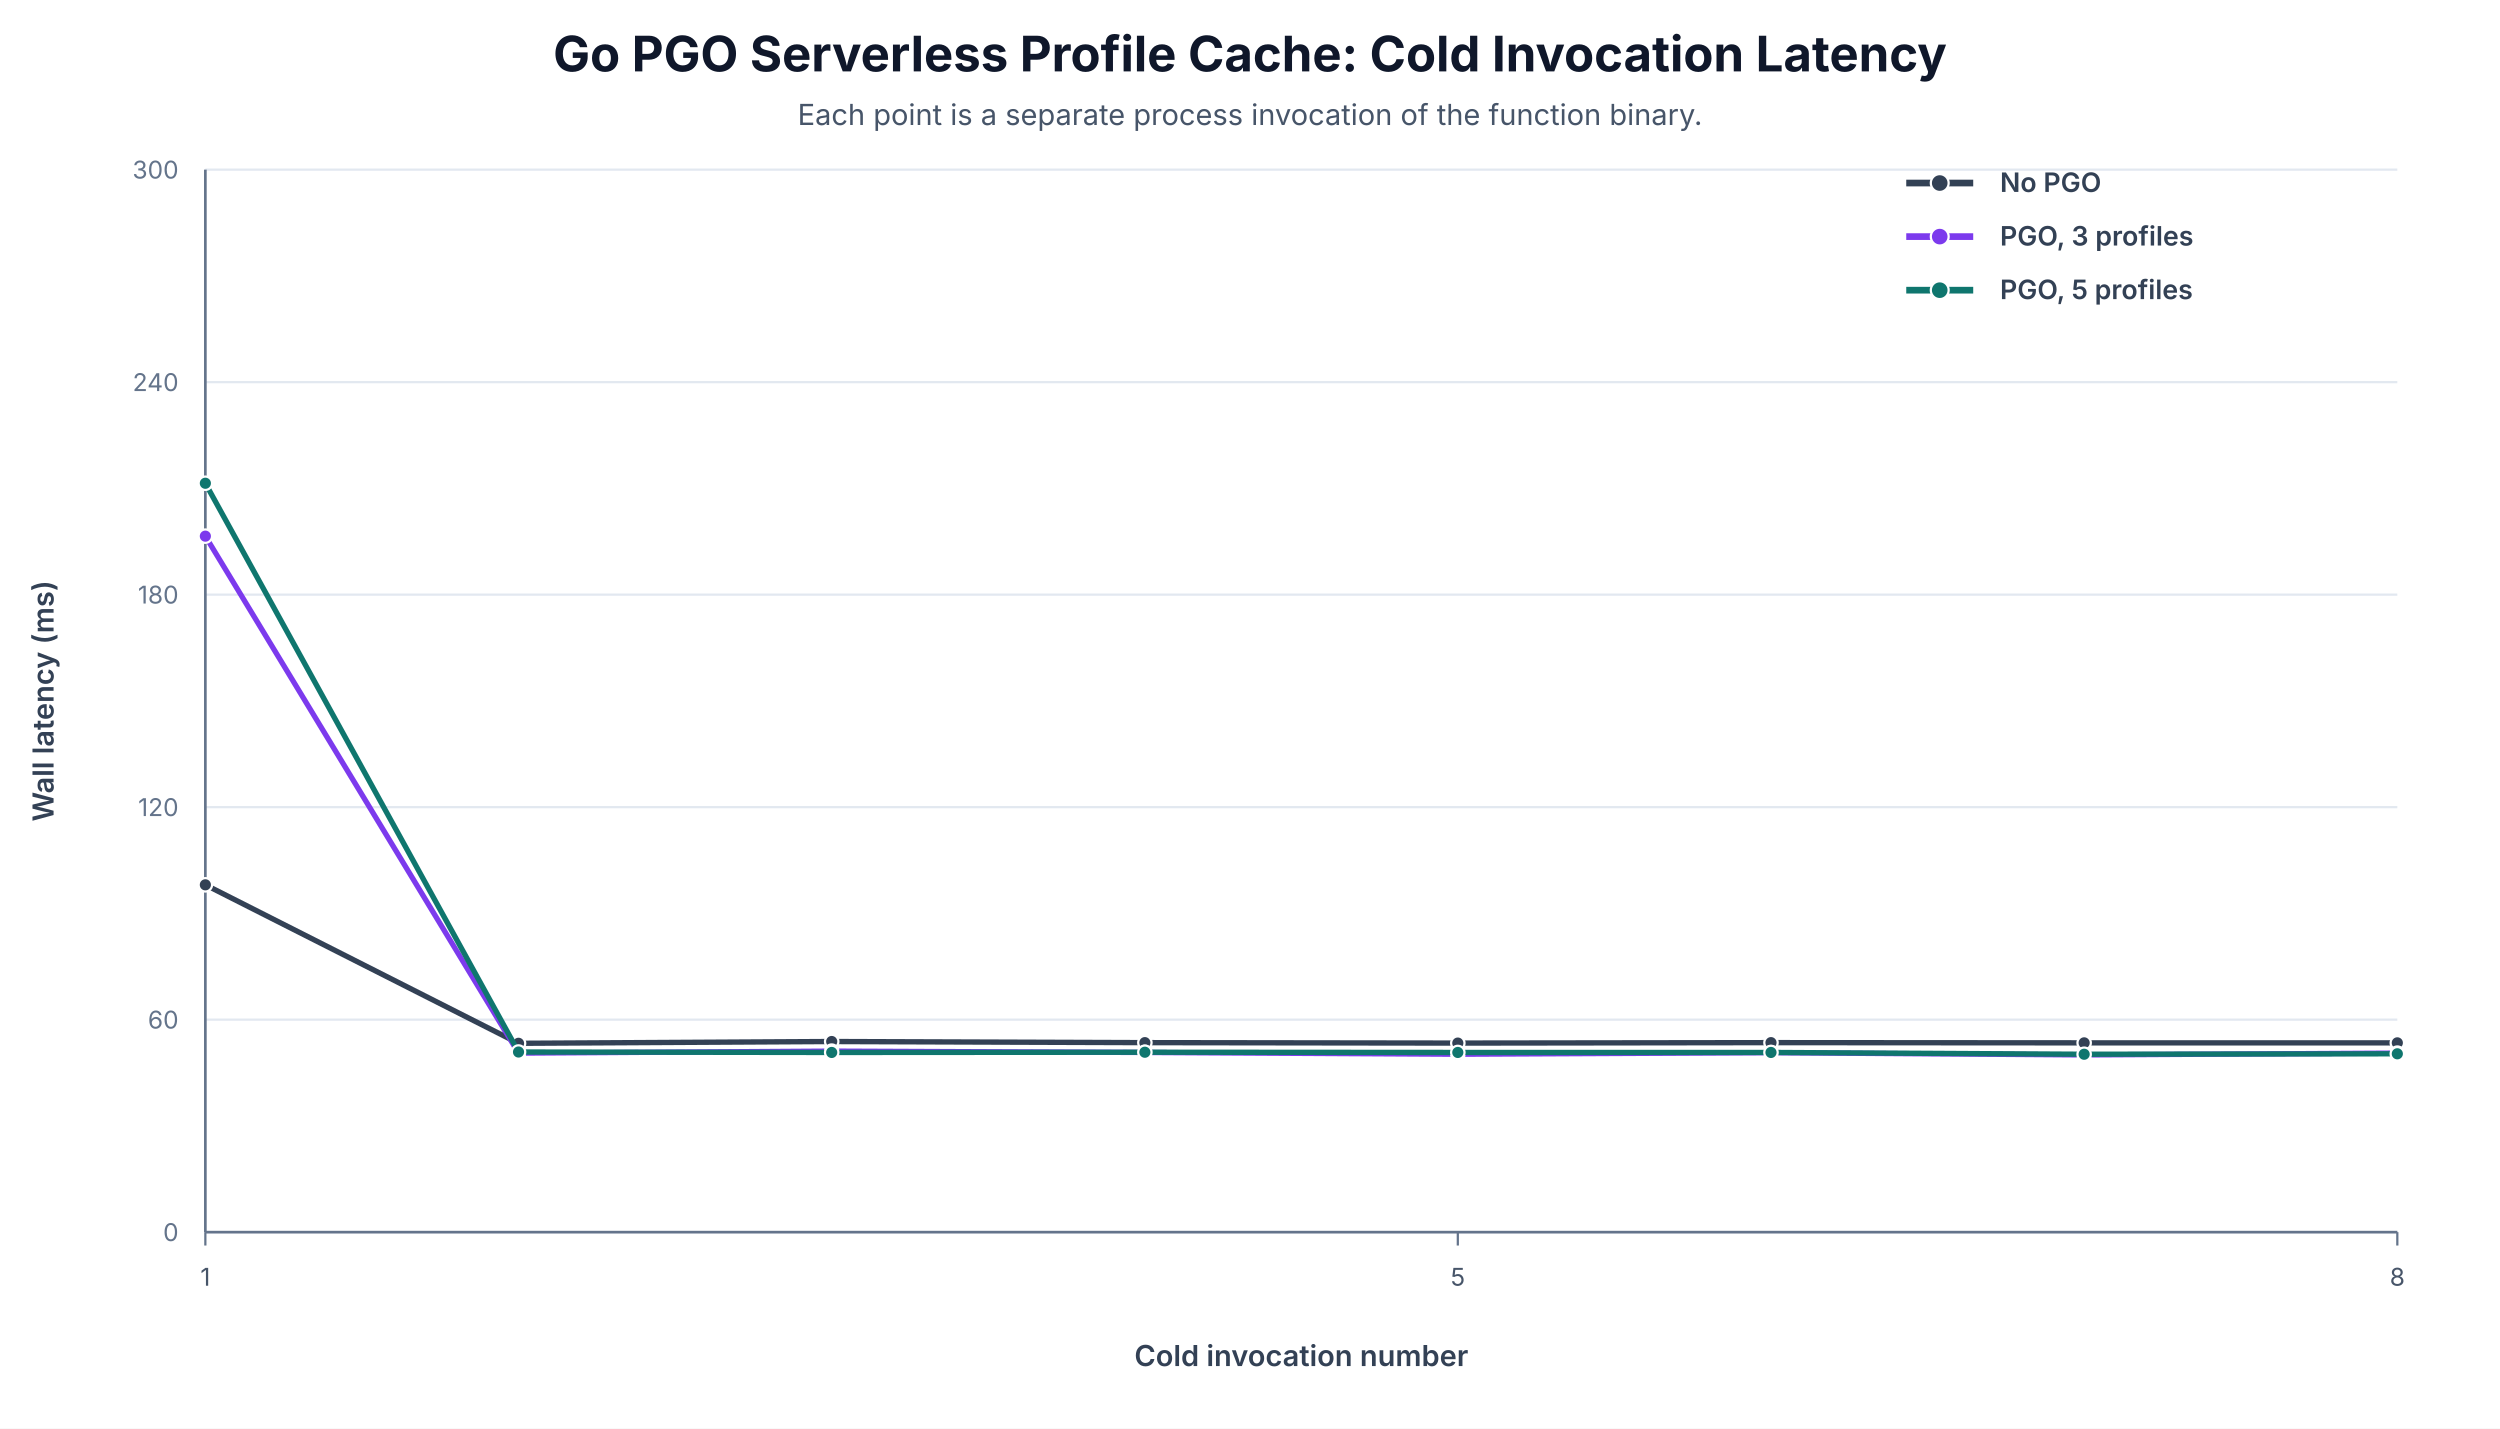
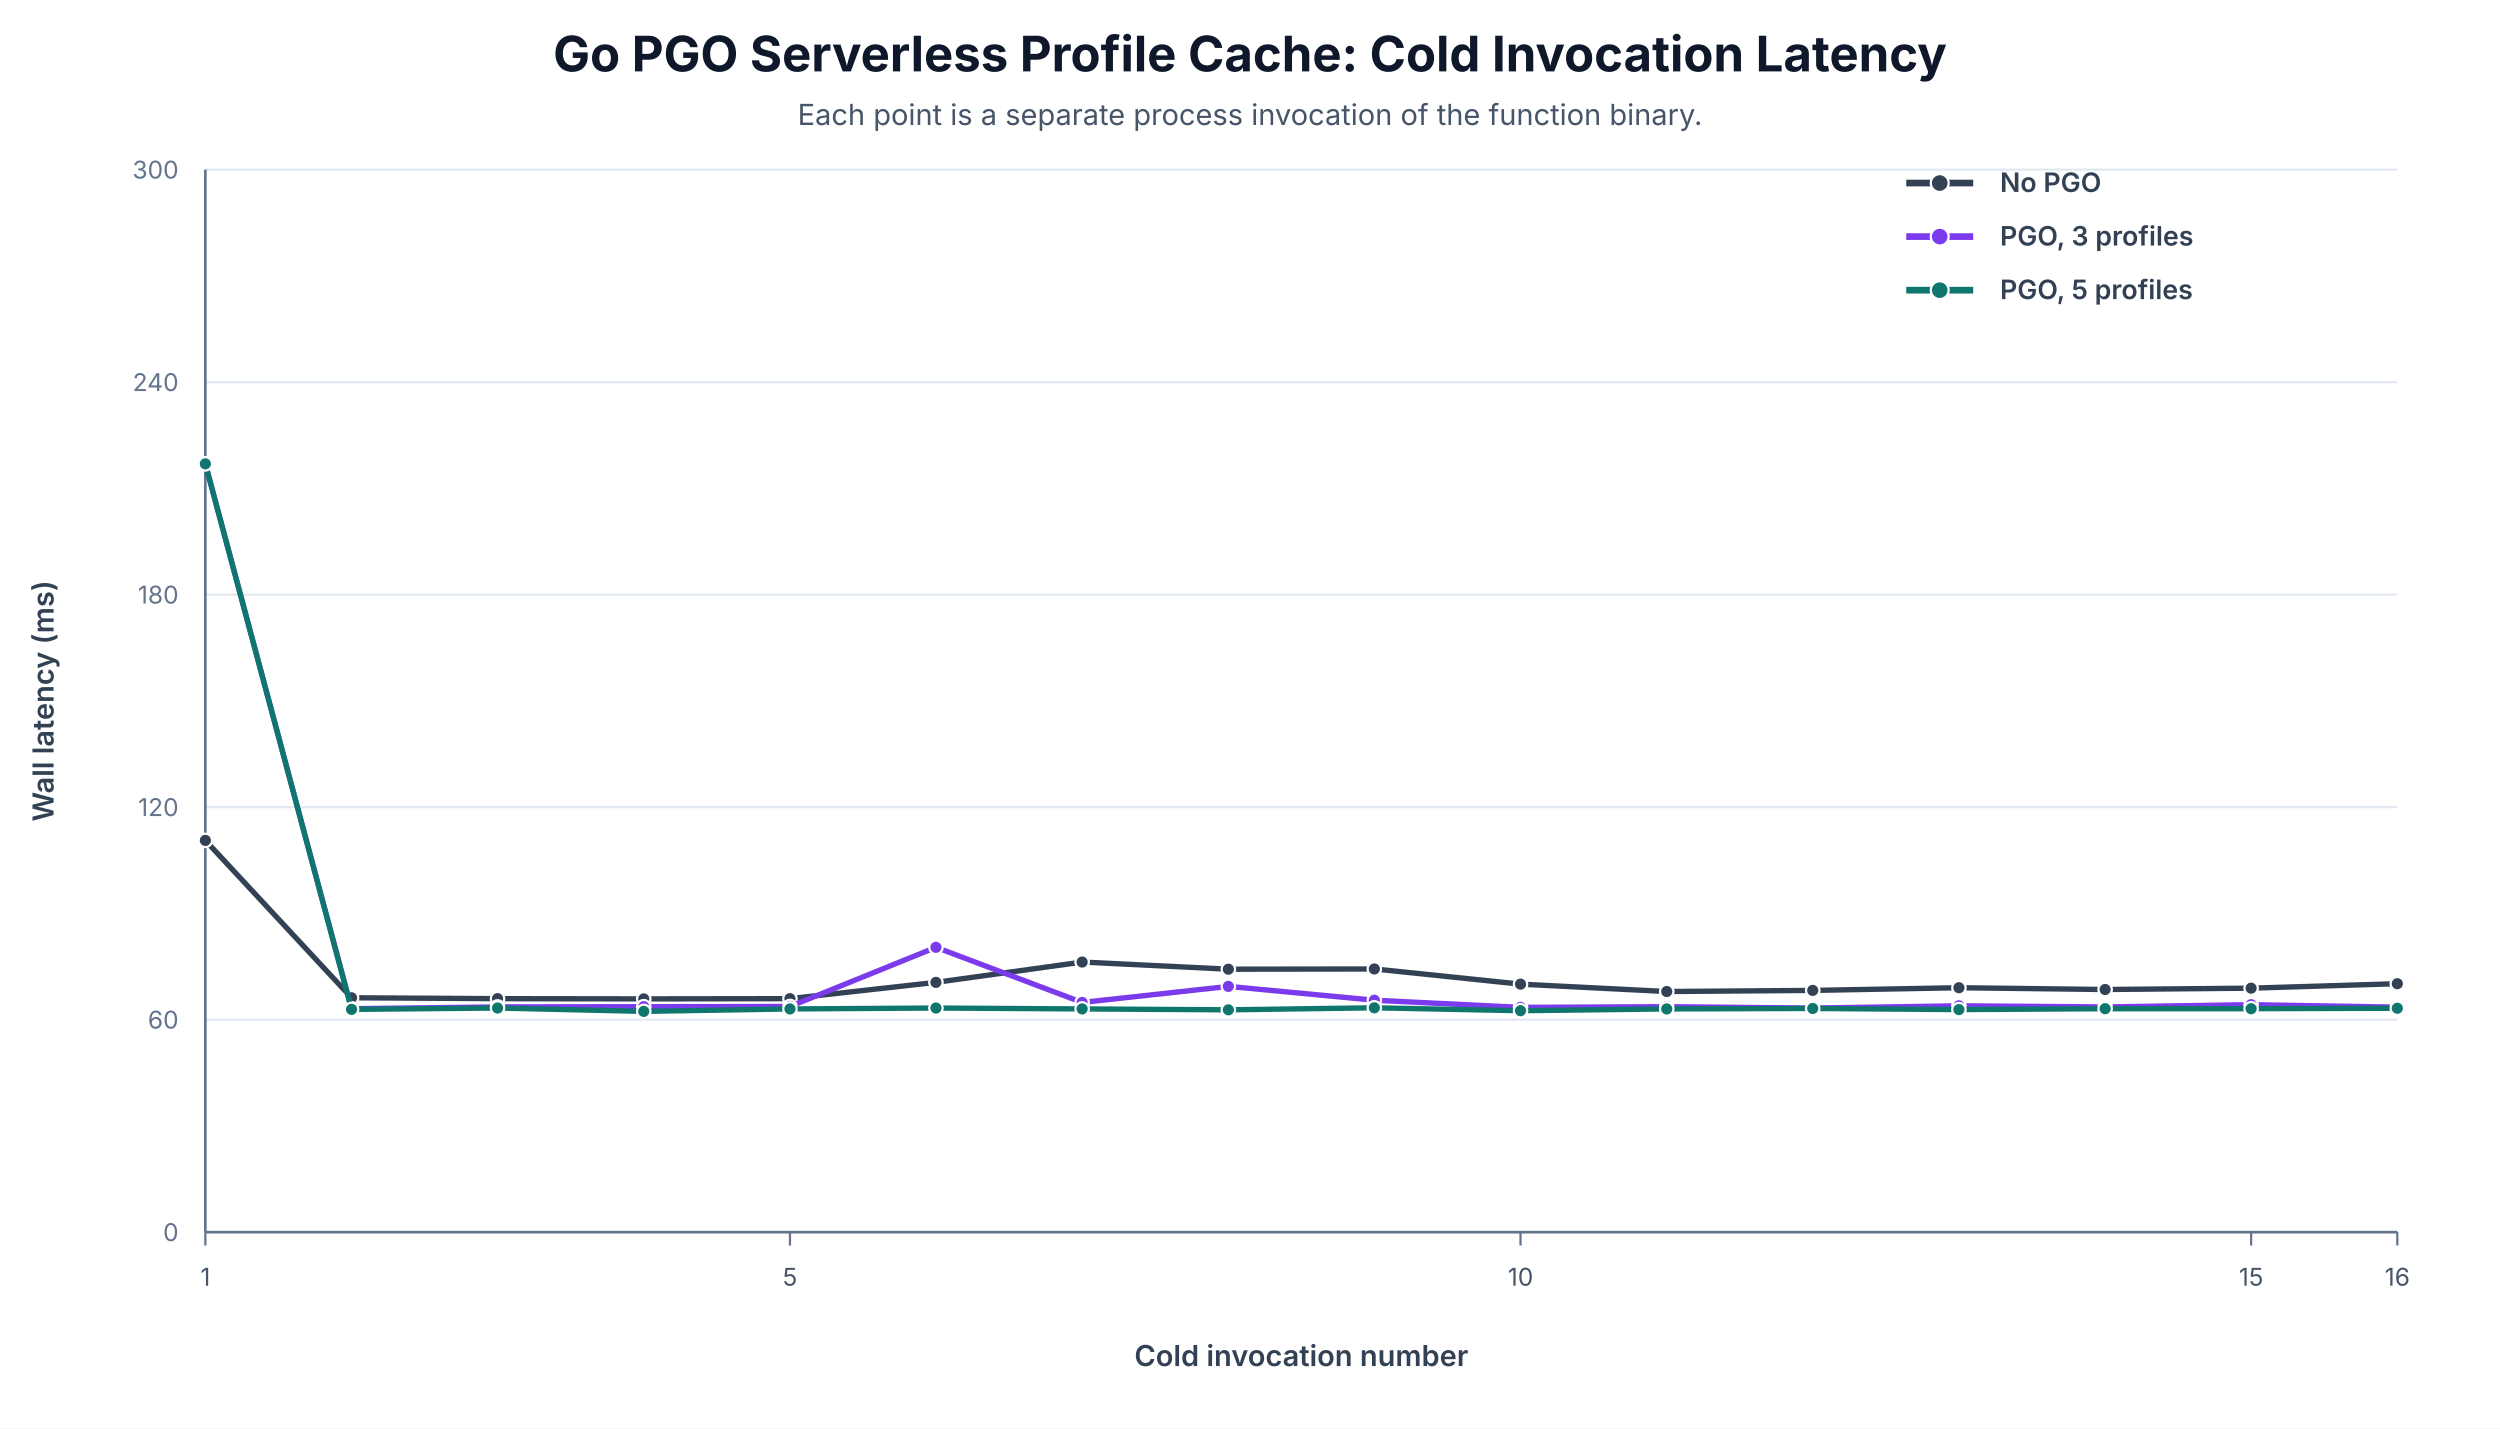
<svg xmlns="http://www.w3.org/2000/svg" width="1120" height="640" viewBox="0 0 1120 640" role="img" aria-label="Go PGO cold invocation latency">
  <rect width="100%" height="100%" fill="#ffffff" />
  <line x1="92.0" y1="552.0" x2="1074.0" y2="552.0" stroke="#e2e8f0" stroke-width="1" />
  <text x="80.0" y="556.0" text-anchor="end" font-family="Inter, ui-sans-serif, system-ui, -apple-system, BlinkMacSystemFont, Segoe UI, sans-serif" font-size="11" font-weight="400" fill="#64748b">0</text>
  <line x1="92.0" y1="456.8" x2="1074.0" y2="456.8" stroke="#e2e8f0" stroke-width="1" />
  <text x="80.0" y="460.8" text-anchor="end" font-family="Inter, ui-sans-serif, system-ui, -apple-system, BlinkMacSystemFont, Segoe UI, sans-serif" font-size="11" font-weight="400" fill="#64748b">60</text>
  <line x1="92.0" y1="361.6" x2="1074.0" y2="361.6" stroke="#e2e8f0" stroke-width="1" />
  <text x="80.0" y="365.6" text-anchor="end" font-family="Inter, ui-sans-serif, system-ui, -apple-system, BlinkMacSystemFont, Segoe UI, sans-serif" font-size="11" font-weight="400" fill="#64748b">120</text>
  <line x1="92.0" y1="266.4" x2="1074.0" y2="266.4" stroke="#e2e8f0" stroke-width="1" />
  <text x="80.0" y="270.4" text-anchor="end" font-family="Inter, ui-sans-serif, system-ui, -apple-system, BlinkMacSystemFont, Segoe UI, sans-serif" font-size="11" font-weight="400" fill="#64748b">180</text>
  <line x1="92.0" y1="171.2" x2="1074.0" y2="171.2" stroke="#e2e8f0" stroke-width="1" />
  <text x="80.0" y="175.2" text-anchor="end" font-family="Inter, ui-sans-serif, system-ui, -apple-system, BlinkMacSystemFont, Segoe UI, sans-serif" font-size="11" font-weight="400" fill="#64748b">240</text>
  <line x1="92.0" y1="76.0" x2="1074.0" y2="76.0" stroke="#e2e8f0" stroke-width="1" />
  <text x="80.0" y="80.0" text-anchor="end" font-family="Inter, ui-sans-serif, system-ui, -apple-system, BlinkMacSystemFont, Segoe UI, sans-serif" font-size="11" font-weight="400" fill="#64748b">300</text>
  <line x1="92.0" y1="76.0" x2="92.0" y2="552.0" stroke="#64748b" stroke-width="1.2" />
  <line x1="92.0" y1="552.0" x2="1074.0" y2="552.0" stroke="#64748b" stroke-width="1.2" />
  <text x="24.0" y="314.0" text-anchor="middle" font-family="Inter, ui-sans-serif, system-ui, -apple-system, BlinkMacSystemFont, Segoe UI, sans-serif" font-size="13" font-weight="600" fill="#334155" transform="rotate(-90 24.0 314.0)">Wall latency (ms)</text>
  <text x="560.0" y="32.0" text-anchor="middle" font-family="Inter, ui-sans-serif, system-ui, -apple-system, BlinkMacSystemFont, Segoe UI, sans-serif" font-size="22" font-weight="700" fill="#0f172a">Go PGO Serverless Profile Cache: Cold Invocation Latency</text>
  <text x="560.0" y="56.0" text-anchor="middle" font-family="Inter, ui-sans-serif, system-ui, -apple-system, BlinkMacSystemFont, Segoe UI, sans-serif" font-size="13" font-weight="400" fill="#475569">Each point is a separate process invocation of the function binary.</text>
-   <polyline points="92.0,396.4 232.3,467.4 372.6,466.6 512.9,467.1 653.1,467.3 793.4,467.1 933.7,467.2 1074.0,467.2" fill="none" stroke="#334155" stroke-width="2.4" stroke-linejoin="round" stroke-linecap="round" />
-   <circle cx="92.0" cy="396.4" r="3.0" fill="#334155" stroke="#ffffff" stroke-width="1" />
-   <circle cx="232.3" cy="467.4" r="3.0" fill="#334155" stroke="#ffffff" stroke-width="1" />
-   <circle cx="372.6" cy="466.6" r="3.0" fill="#334155" stroke="#ffffff" stroke-width="1" />
-   <circle cx="512.9" cy="467.1" r="3.0" fill="#334155" stroke="#ffffff" stroke-width="1" />
-   <circle cx="653.1" cy="467.3" r="3.0" fill="#334155" stroke="#ffffff" stroke-width="1" />
-   <circle cx="793.4" cy="467.1" r="3.0" fill="#334155" stroke="#ffffff" stroke-width="1" />
-   <circle cx="933.7" cy="467.2" r="3.0" fill="#334155" stroke="#ffffff" stroke-width="1" />
-   <circle cx="1074.0" cy="467.2" r="3.0" fill="#334155" stroke="#ffffff" stroke-width="1" />
-   <polyline points="92.0,240.2 232.3,471.8 372.6,470.9 512.9,471.5 653.1,472.3 793.4,471.6 933.7,472.6 1074.0,471.8" fill="none" stroke="#7c3aed" stroke-width="2.4" stroke-linejoin="round" stroke-linecap="round" />
-   <circle cx="92.0" cy="240.2" r="3.0" fill="#7c3aed" stroke="#ffffff" stroke-width="1" />
-   <circle cx="232.3" cy="471.8" r="3.0" fill="#7c3aed" stroke="#ffffff" stroke-width="1" />
-   <circle cx="372.6" cy="470.9" r="3.0" fill="#7c3aed" stroke="#ffffff" stroke-width="1" />
-   <circle cx="512.9" cy="471.5" r="3.0" fill="#7c3aed" stroke="#ffffff" stroke-width="1" />
-   <circle cx="653.1" cy="472.3" r="3.0" fill="#7c3aed" stroke="#ffffff" stroke-width="1" />
-   <circle cx="793.4" cy="471.6" r="3.0" fill="#7c3aed" stroke="#ffffff" stroke-width="1" />
-   <circle cx="933.7" cy="472.6" r="3.0" fill="#7c3aed" stroke="#ffffff" stroke-width="1" />
-   <circle cx="1074.0" cy="471.8" r="3.0" fill="#7c3aed" stroke="#ffffff" stroke-width="1" />
-   <polyline points="92.0,216.5 232.3,471.3 372.6,471.5 512.9,471.4 653.1,471.5 793.4,471.5 933.7,472.3 1074.0,472.1" fill="none" stroke="#0f766e" stroke-width="2.4" stroke-linejoin="round" stroke-linecap="round" />
-   <circle cx="92.0" cy="216.5" r="3.0" fill="#0f766e" stroke="#ffffff" stroke-width="1" />
-   <circle cx="232.3" cy="471.3" r="3.0" fill="#0f766e" stroke="#ffffff" stroke-width="1" />
-   <circle cx="372.6" cy="471.5" r="3.0" fill="#0f766e" stroke="#ffffff" stroke-width="1" />
-   <circle cx="512.9" cy="471.4" r="3.0" fill="#0f766e" stroke="#ffffff" stroke-width="1" />
-   <circle cx="653.1" cy="471.5" r="3.0" fill="#0f766e" stroke="#ffffff" stroke-width="1" />
-   <circle cx="793.4" cy="471.5" r="3.0" fill="#0f766e" stroke="#ffffff" stroke-width="1" />
-   <circle cx="933.7" cy="472.3" r="3.0" fill="#0f766e" stroke="#ffffff" stroke-width="1" />
-   <circle cx="1074.0" cy="472.1" r="3.0" fill="#0f766e" stroke="#ffffff" stroke-width="1" />
+   <polyline points="92.0,376.5 157.5,447.0 222.9,447.4 288.4,447.5 353.9,447.4 419.3,440.1 484.8,431.0 550.3,434.2 615.7,434.1 681.2,440.9 746.7,444.2 812.1,443.7 877.6,442.5 943.1,443.3 1008.5,442.7 1074.0,440.7" fill="none" stroke="#334155" stroke-width="2.4" stroke-linejoin="round" stroke-linecap="round" />
+   <circle cx="92.0" cy="376.5" r="3.0" fill="#334155" stroke="#ffffff" stroke-width="1" />
+   <circle cx="157.5" cy="447.0" r="3.0" fill="#334155" stroke="#ffffff" stroke-width="1" />
+   <circle cx="222.9" cy="447.4" r="3.0" fill="#334155" stroke="#ffffff" stroke-width="1" />
+   <circle cx="288.4" cy="447.5" r="3.0" fill="#334155" stroke="#ffffff" stroke-width="1" />
+   <circle cx="353.9" cy="447.4" r="3.0" fill="#334155" stroke="#ffffff" stroke-width="1" />
+   <circle cx="419.3" cy="440.1" r="3.0" fill="#334155" stroke="#ffffff" stroke-width="1" />
+   <circle cx="484.8" cy="431.0" r="3.0" fill="#334155" stroke="#ffffff" stroke-width="1" />
+   <circle cx="550.3" cy="434.2" r="3.0" fill="#334155" stroke="#ffffff" stroke-width="1" />
+   <circle cx="615.7" cy="434.1" r="3.0" fill="#334155" stroke="#ffffff" stroke-width="1" />
+   <circle cx="681.2" cy="440.9" r="3.0" fill="#334155" stroke="#ffffff" stroke-width="1" />
+   <circle cx="746.7" cy="444.2" r="3.0" fill="#334155" stroke="#ffffff" stroke-width="1" />
+   <circle cx="812.1" cy="443.7" r="3.0" fill="#334155" stroke="#ffffff" stroke-width="1" />
+   <circle cx="877.6" cy="442.5" r="3.0" fill="#334155" stroke="#ffffff" stroke-width="1" />
+   <circle cx="943.1" cy="443.3" r="3.0" fill="#334155" stroke="#ffffff" stroke-width="1" />
+   <circle cx="1008.5" cy="442.7" r="3.0" fill="#334155" stroke="#ffffff" stroke-width="1" />
+   <circle cx="1074.0" cy="440.7" r="3.0" fill="#334155" stroke="#ffffff" stroke-width="1" />
+   <polyline points="92.0,207.8 157.5,451.9 222.9,451.1 288.4,451.0 353.9,450.9 419.3,424.4 484.8,449.1 550.3,441.9 615.7,448.1 681.2,451.3 746.7,451.0 812.1,451.6 877.6,450.6 943.1,451.1 1008.5,450.1 1074.0,451.2" fill="none" stroke="#7c3aed" stroke-width="2.4" stroke-linejoin="round" stroke-linecap="round" />
+   <circle cx="92.0" cy="207.8" r="3.0" fill="#7c3aed" stroke="#ffffff" stroke-width="1" />
+   <circle cx="157.5" cy="451.9" r="3.0" fill="#7c3aed" stroke="#ffffff" stroke-width="1" />
+   <circle cx="222.9" cy="451.1" r="3.0" fill="#7c3aed" stroke="#ffffff" stroke-width="1" />
+   <circle cx="288.4" cy="451.0" r="3.0" fill="#7c3aed" stroke="#ffffff" stroke-width="1" />
+   <circle cx="353.9" cy="450.9" r="3.0" fill="#7c3aed" stroke="#ffffff" stroke-width="1" />
+   <circle cx="419.3" cy="424.4" r="3.0" fill="#7c3aed" stroke="#ffffff" stroke-width="1" />
+   <circle cx="484.8" cy="449.1" r="3.0" fill="#7c3aed" stroke="#ffffff" stroke-width="1" />
+   <circle cx="550.3" cy="441.9" r="3.0" fill="#7c3aed" stroke="#ffffff" stroke-width="1" />
+   <circle cx="615.7" cy="448.1" r="3.0" fill="#7c3aed" stroke="#ffffff" stroke-width="1" />
+   <circle cx="681.2" cy="451.3" r="3.0" fill="#7c3aed" stroke="#ffffff" stroke-width="1" />
+   <circle cx="746.7" cy="451.0" r="3.0" fill="#7c3aed" stroke="#ffffff" stroke-width="1" />
+   <circle cx="812.1" cy="451.6" r="3.0" fill="#7c3aed" stroke="#ffffff" stroke-width="1" />
+   <circle cx="877.6" cy="450.6" r="3.0" fill="#7c3aed" stroke="#ffffff" stroke-width="1" />
+   <circle cx="943.1" cy="451.1" r="3.0" fill="#7c3aed" stroke="#ffffff" stroke-width="1" />
+   <circle cx="1008.5" cy="450.1" r="3.0" fill="#7c3aed" stroke="#ffffff" stroke-width="1" />
+   <circle cx="1074.0" cy="451.2" r="3.0" fill="#7c3aed" stroke="#ffffff" stroke-width="1" />
+   <polyline points="92.0,207.8 157.5,452.2 222.9,451.6 288.4,453.1 353.9,452.0 419.3,451.6 484.8,452.0 550.3,452.4 615.7,451.5 681.2,452.8 746.7,452.0 812.1,451.8 877.6,452.3 943.1,451.9 1008.5,451.9 1074.0,451.7" fill="none" stroke="#0f766e" stroke-width="2.4" stroke-linejoin="round" stroke-linecap="round" />
+   <circle cx="92.0" cy="207.8" r="3.0" fill="#0f766e" stroke="#ffffff" stroke-width="1" />
+   <circle cx="157.5" cy="452.2" r="3.0" fill="#0f766e" stroke="#ffffff" stroke-width="1" />
+   <circle cx="222.9" cy="451.6" r="3.0" fill="#0f766e" stroke="#ffffff" stroke-width="1" />
+   <circle cx="288.4" cy="453.1" r="3.0" fill="#0f766e" stroke="#ffffff" stroke-width="1" />
+   <circle cx="353.9" cy="452.0" r="3.0" fill="#0f766e" stroke="#ffffff" stroke-width="1" />
+   <circle cx="419.3" cy="451.6" r="3.0" fill="#0f766e" stroke="#ffffff" stroke-width="1" />
+   <circle cx="484.8" cy="452.0" r="3.0" fill="#0f766e" stroke="#ffffff" stroke-width="1" />
+   <circle cx="550.3" cy="452.4" r="3.0" fill="#0f766e" stroke="#ffffff" stroke-width="1" />
+   <circle cx="615.7" cy="451.5" r="3.0" fill="#0f766e" stroke="#ffffff" stroke-width="1" />
+   <circle cx="681.2" cy="452.8" r="3.0" fill="#0f766e" stroke="#ffffff" stroke-width="1" />
+   <circle cx="746.7" cy="452.0" r="3.0" fill="#0f766e" stroke="#ffffff" stroke-width="1" />
+   <circle cx="812.1" cy="451.8" r="3.0" fill="#0f766e" stroke="#ffffff" stroke-width="1" />
+   <circle cx="877.6" cy="452.3" r="3.0" fill="#0f766e" stroke="#ffffff" stroke-width="1" />
+   <circle cx="943.1" cy="451.9" r="3.0" fill="#0f766e" stroke="#ffffff" stroke-width="1" />
+   <circle cx="1008.5" cy="451.9" r="3.0" fill="#0f766e" stroke="#ffffff" stroke-width="1" />
+   <circle cx="1074.0" cy="451.7" r="3.0" fill="#0f766e" stroke="#ffffff" stroke-width="1" />
  <line x1="92.0" y1="552.0" x2="92.0" y2="558.0" stroke="#64748b" stroke-width="1" />
  <text x="92.0" y="576.0" text-anchor="middle" font-family="Inter, ui-sans-serif, system-ui, -apple-system, BlinkMacSystemFont, Segoe UI, sans-serif" font-size="11" font-weight="400" fill="#475569">1</text>
-   <line x1="653.1" y1="552.0" x2="653.1" y2="558.0" stroke="#64748b" stroke-width="1" />
-   <text x="653.1" y="576.0" text-anchor="middle" font-family="Inter, ui-sans-serif, system-ui, -apple-system, BlinkMacSystemFont, Segoe UI, sans-serif" font-size="11" font-weight="400" fill="#475569">5</text>
+   <line x1="353.9" y1="552.0" x2="353.9" y2="558.0" stroke="#64748b" stroke-width="1" />
+   <text x="353.9" y="576.0" text-anchor="middle" font-family="Inter, ui-sans-serif, system-ui, -apple-system, BlinkMacSystemFont, Segoe UI, sans-serif" font-size="11" font-weight="400" fill="#475569">5</text>
+   <line x1="681.2" y1="552.0" x2="681.2" y2="558.0" stroke="#64748b" stroke-width="1" />
+   <text x="681.2" y="576.0" text-anchor="middle" font-family="Inter, ui-sans-serif, system-ui, -apple-system, BlinkMacSystemFont, Segoe UI, sans-serif" font-size="11" font-weight="400" fill="#475569">10</text>
+   <line x1="1008.5" y1="552.0" x2="1008.5" y2="558.0" stroke="#64748b" stroke-width="1" />
+   <text x="1008.5" y="576.0" text-anchor="middle" font-family="Inter, ui-sans-serif, system-ui, -apple-system, BlinkMacSystemFont, Segoe UI, sans-serif" font-size="11" font-weight="400" fill="#475569">15</text>
  <line x1="1074.0" y1="552.0" x2="1074.0" y2="558.0" stroke="#64748b" stroke-width="1" />
-   <text x="1074.0" y="576.0" text-anchor="middle" font-family="Inter, ui-sans-serif, system-ui, -apple-system, BlinkMacSystemFont, Segoe UI, sans-serif" font-size="11" font-weight="400" fill="#475569">8</text>
+   <text x="1074.0" y="576.0" text-anchor="middle" font-family="Inter, ui-sans-serif, system-ui, -apple-system, BlinkMacSystemFont, Segoe UI, sans-serif" font-size="11" font-weight="400" fill="#475569">16</text>
  <text x="583.0" y="612.0" text-anchor="middle" font-family="Inter, ui-sans-serif, system-ui, -apple-system, BlinkMacSystemFont, Segoe UI, sans-serif" font-size="13" font-weight="600" fill="#334155">Cold invocation number</text>
  <line x1="854.0" y1="82.0" x2="884.0" y2="82.0" stroke="#334155" stroke-width="3" />
  <circle cx="869.0" cy="82.0" r="4.0" fill="#334155" stroke="#ffffff" stroke-width="1" />
  <text x="896.0" y="86.0" text-anchor="start" font-family="Inter, ui-sans-serif, system-ui, -apple-system, BlinkMacSystemFont, Segoe UI, sans-serif" font-size="12" font-weight="600" fill="#334155">No PGO</text>
  <line x1="854.0" y1="106.0" x2="884.0" y2="106.0" stroke="#7c3aed" stroke-width="3" />
  <circle cx="869.0" cy="106.0" r="4.0" fill="#7c3aed" stroke="#ffffff" stroke-width="1" />
  <text x="896.0" y="110.0" text-anchor="start" font-family="Inter, ui-sans-serif, system-ui, -apple-system, BlinkMacSystemFont, Segoe UI, sans-serif" font-size="12" font-weight="600" fill="#334155">PGO, 3 profiles</text>
  <line x1="854.0" y1="130.0" x2="884.0" y2="130.0" stroke="#0f766e" stroke-width="3" />
  <circle cx="869.0" cy="130.0" r="4.0" fill="#0f766e" stroke="#ffffff" stroke-width="1" />
  <text x="896.0" y="134.0" text-anchor="start" font-family="Inter, ui-sans-serif, system-ui, -apple-system, BlinkMacSystemFont, Segoe UI, sans-serif" font-size="12" font-weight="600" fill="#334155">PGO, 5 profiles</text>
</svg>
